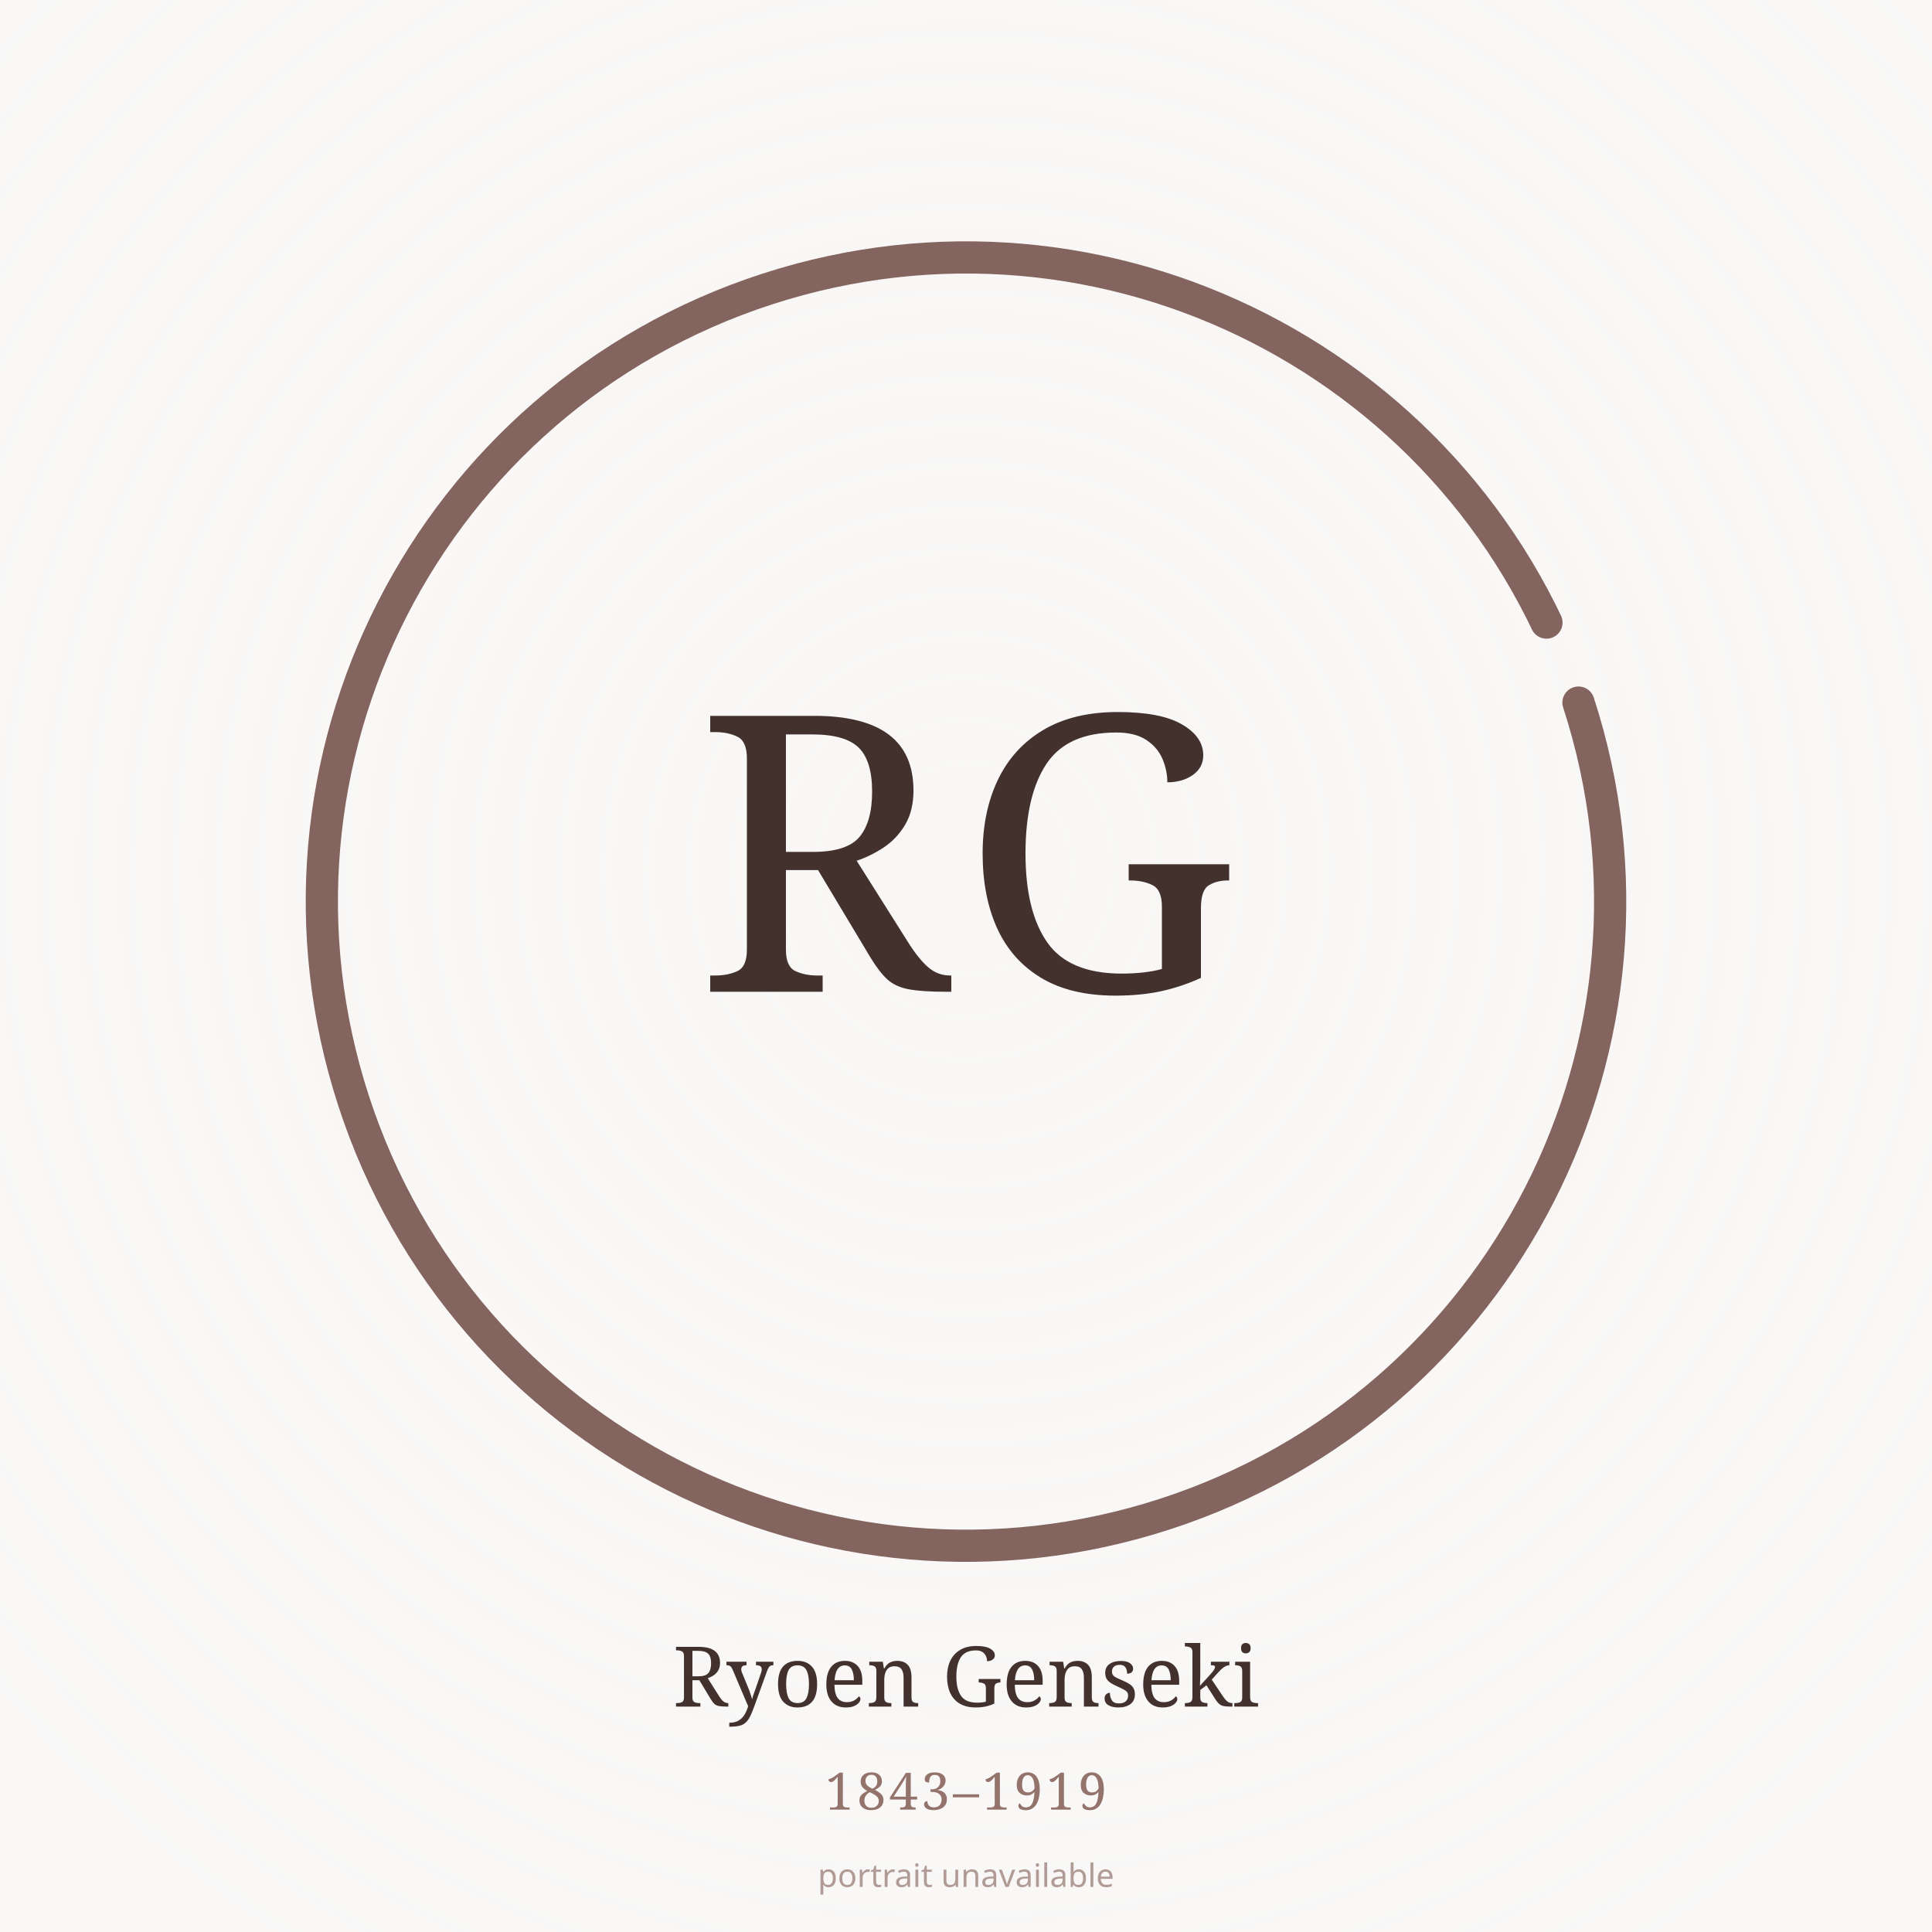
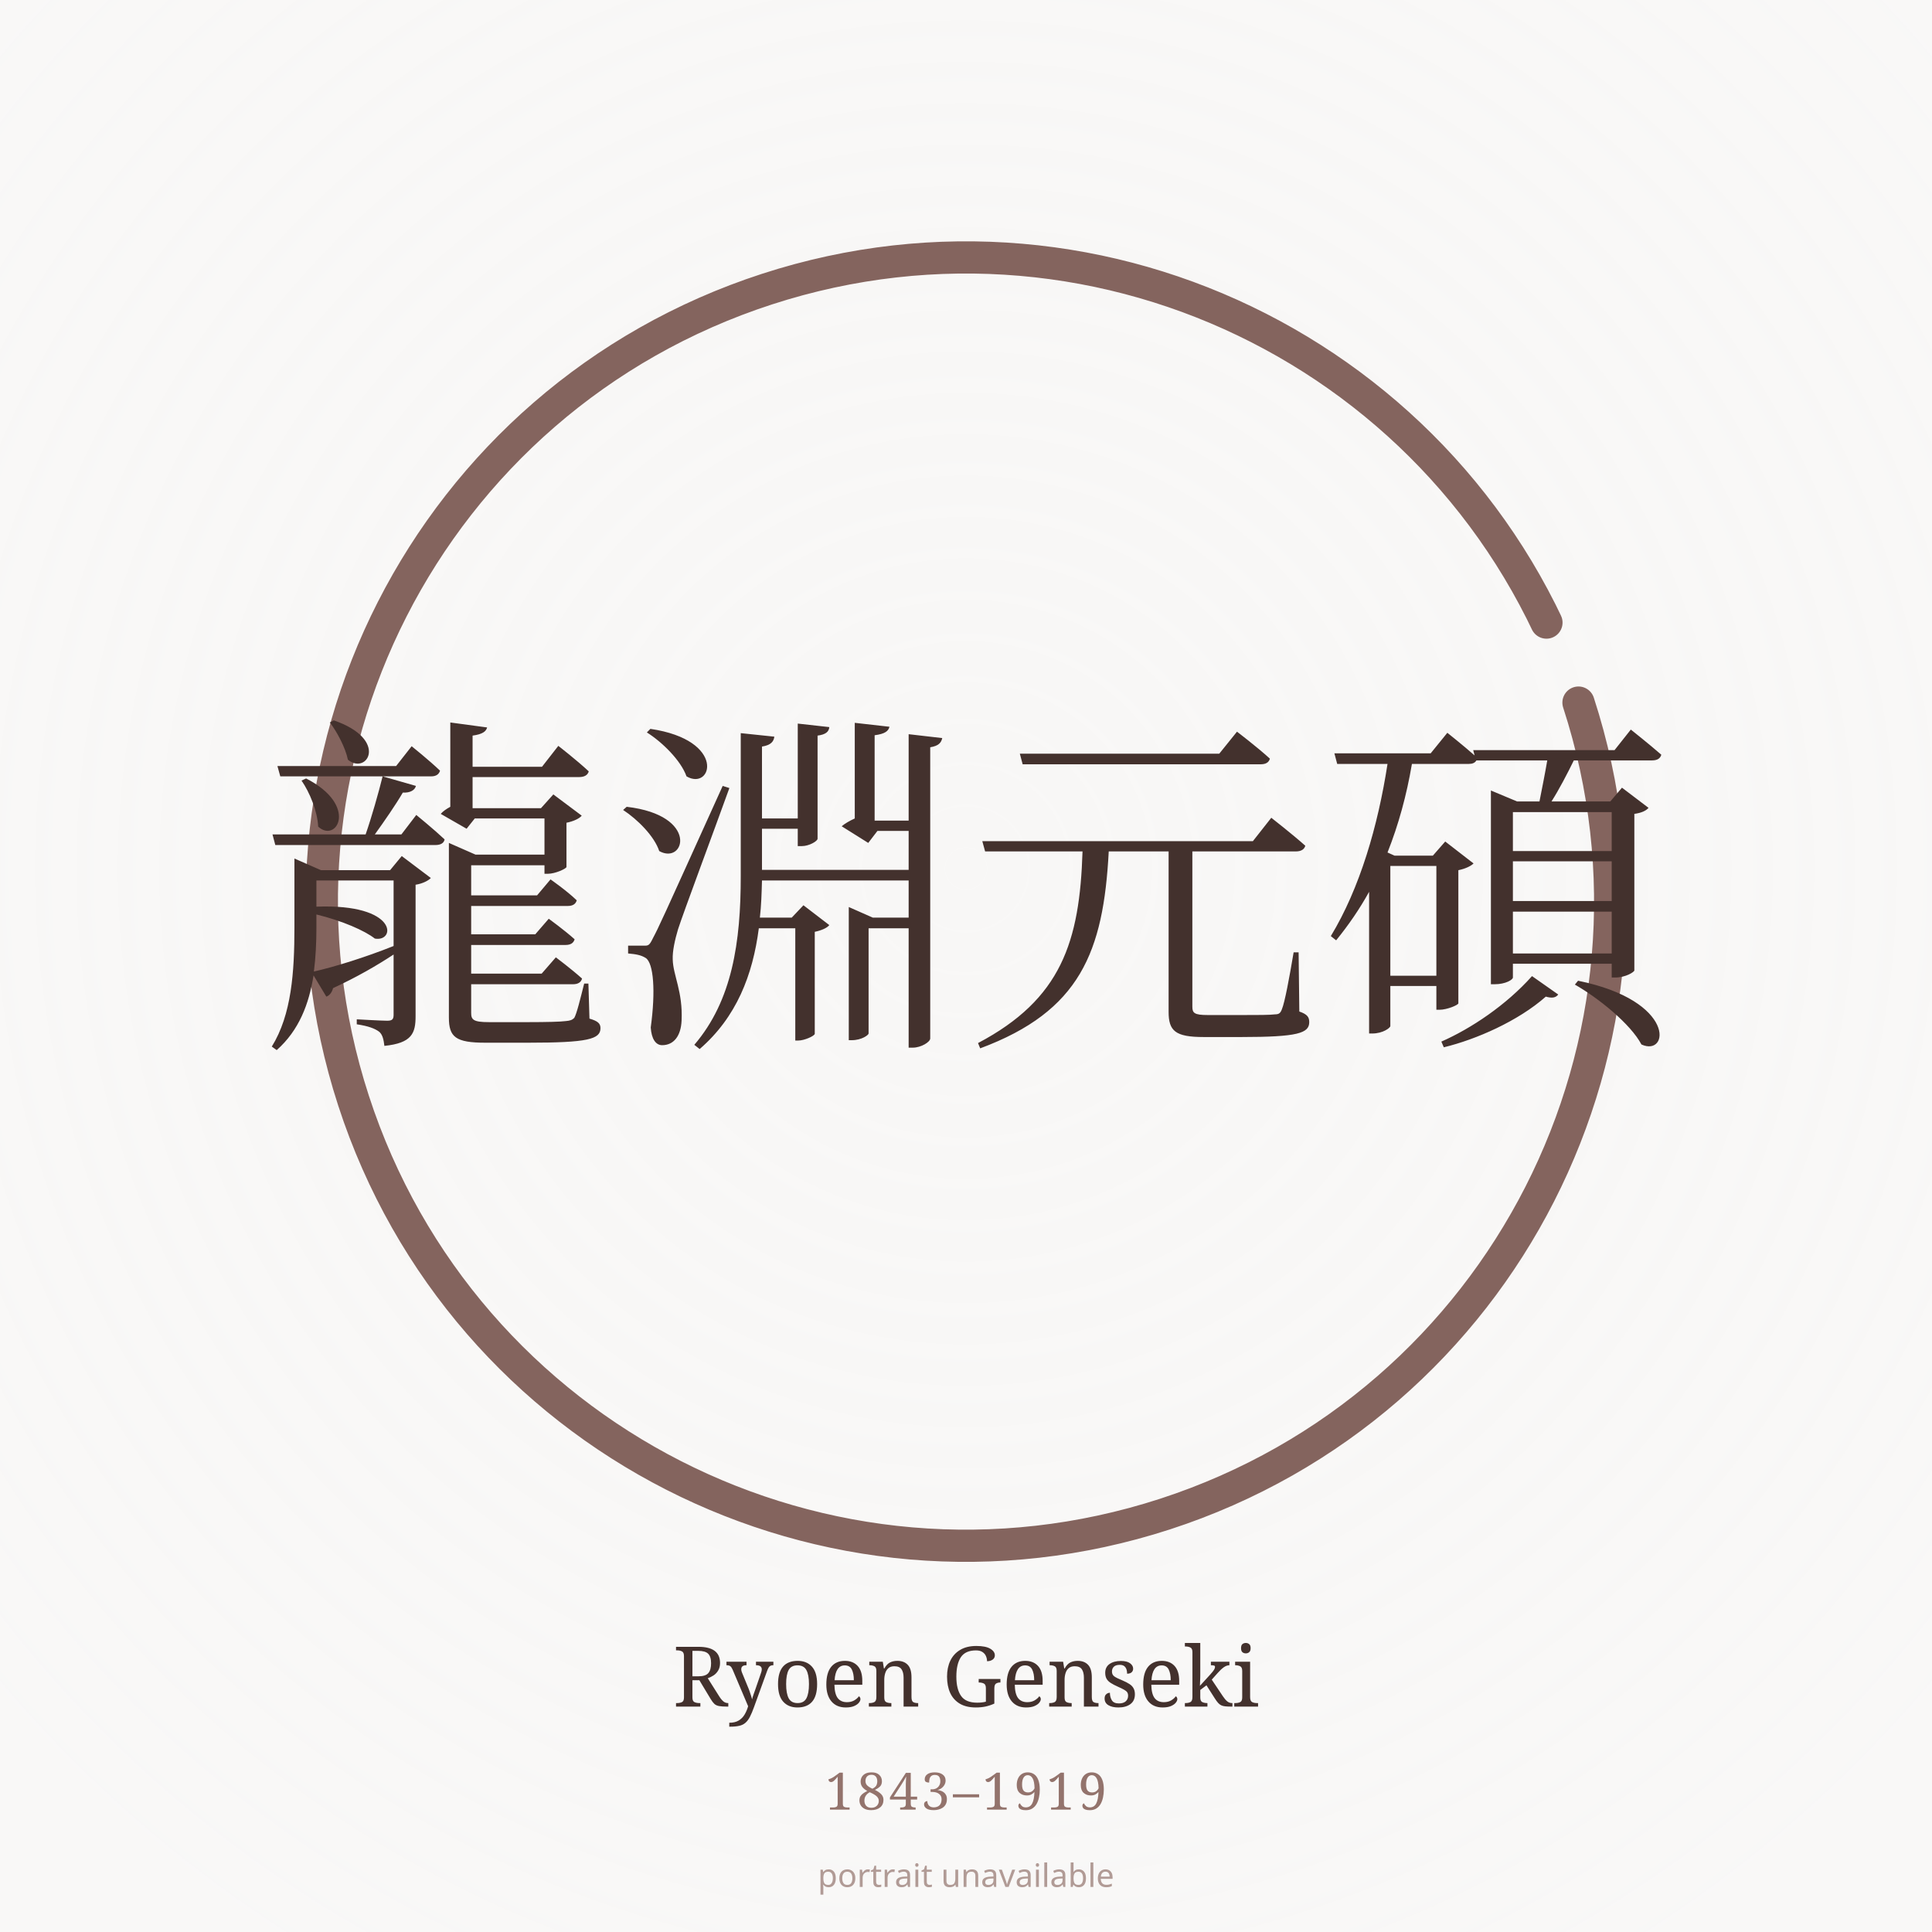
<svg xmlns="http://www.w3.org/2000/svg" viewBox="0 0 600 600" width="600" height="600" role="img" aria-label="Ryoen Genseki — portrait unavailable">
  <defs>
    <radialGradient id="paper" cx="50%" cy="45%" r="65%">
      <stop offset="0%" stop-color="hsl(10, 14%, 97%)" stop-opacity="1" />
      <stop offset="100%" stop-color="hsl(10, 14%, 97%)" stop-opacity="0.88" />
    </radialGradient>
  </defs>
  <rect width="600" height="600" fill="url(#paper)" />
  <g transform="translate(300 280)">
    <circle r="200" fill="none" stroke="hsl(10, 25%, 35%)" stroke-width="10" stroke-linecap="round" stroke-dasharray="1230 30" transform="rotate(-18)" opacity="0.85" />
-     <text y="28" text-anchor="middle" font-family="Cormorant Garamond, serif" font-size="120" fill="hsl(10, 20%, 22%)" style="font-weight:500; letter-spacing:6px;">RG</text>
+     <text y="36.667" text-anchor="middle" font-family="Songti SC, STSong, Noto Serif CJK TC, serif" font-size="110" fill="hsl(10, 20%, 22%)" style="font-weight:500;">龍淵元碩</text>
  </g>
  <text x="300" y="530" text-anchor="middle" font-family="Cormorant Garamond, serif" font-size="26" fill="hsl(10, 20%, 22%)" style="font-weight:500;">Ryoen Genseki</text>
  <text x="300" y="562" text-anchor="middle" font-family="Cormorant Garamond, serif" font-size="16" fill="hsl(10, 15%, 50%)" style="letter-spacing:1px;">1843–1919</text>
  <text x="300" y="586" text-anchor="middle" font-family="system-ui, sans-serif" font-size="10" fill="hsl(10, 15%, 50%)" opacity="0.7">portrait unavailable</text>
</svg>
